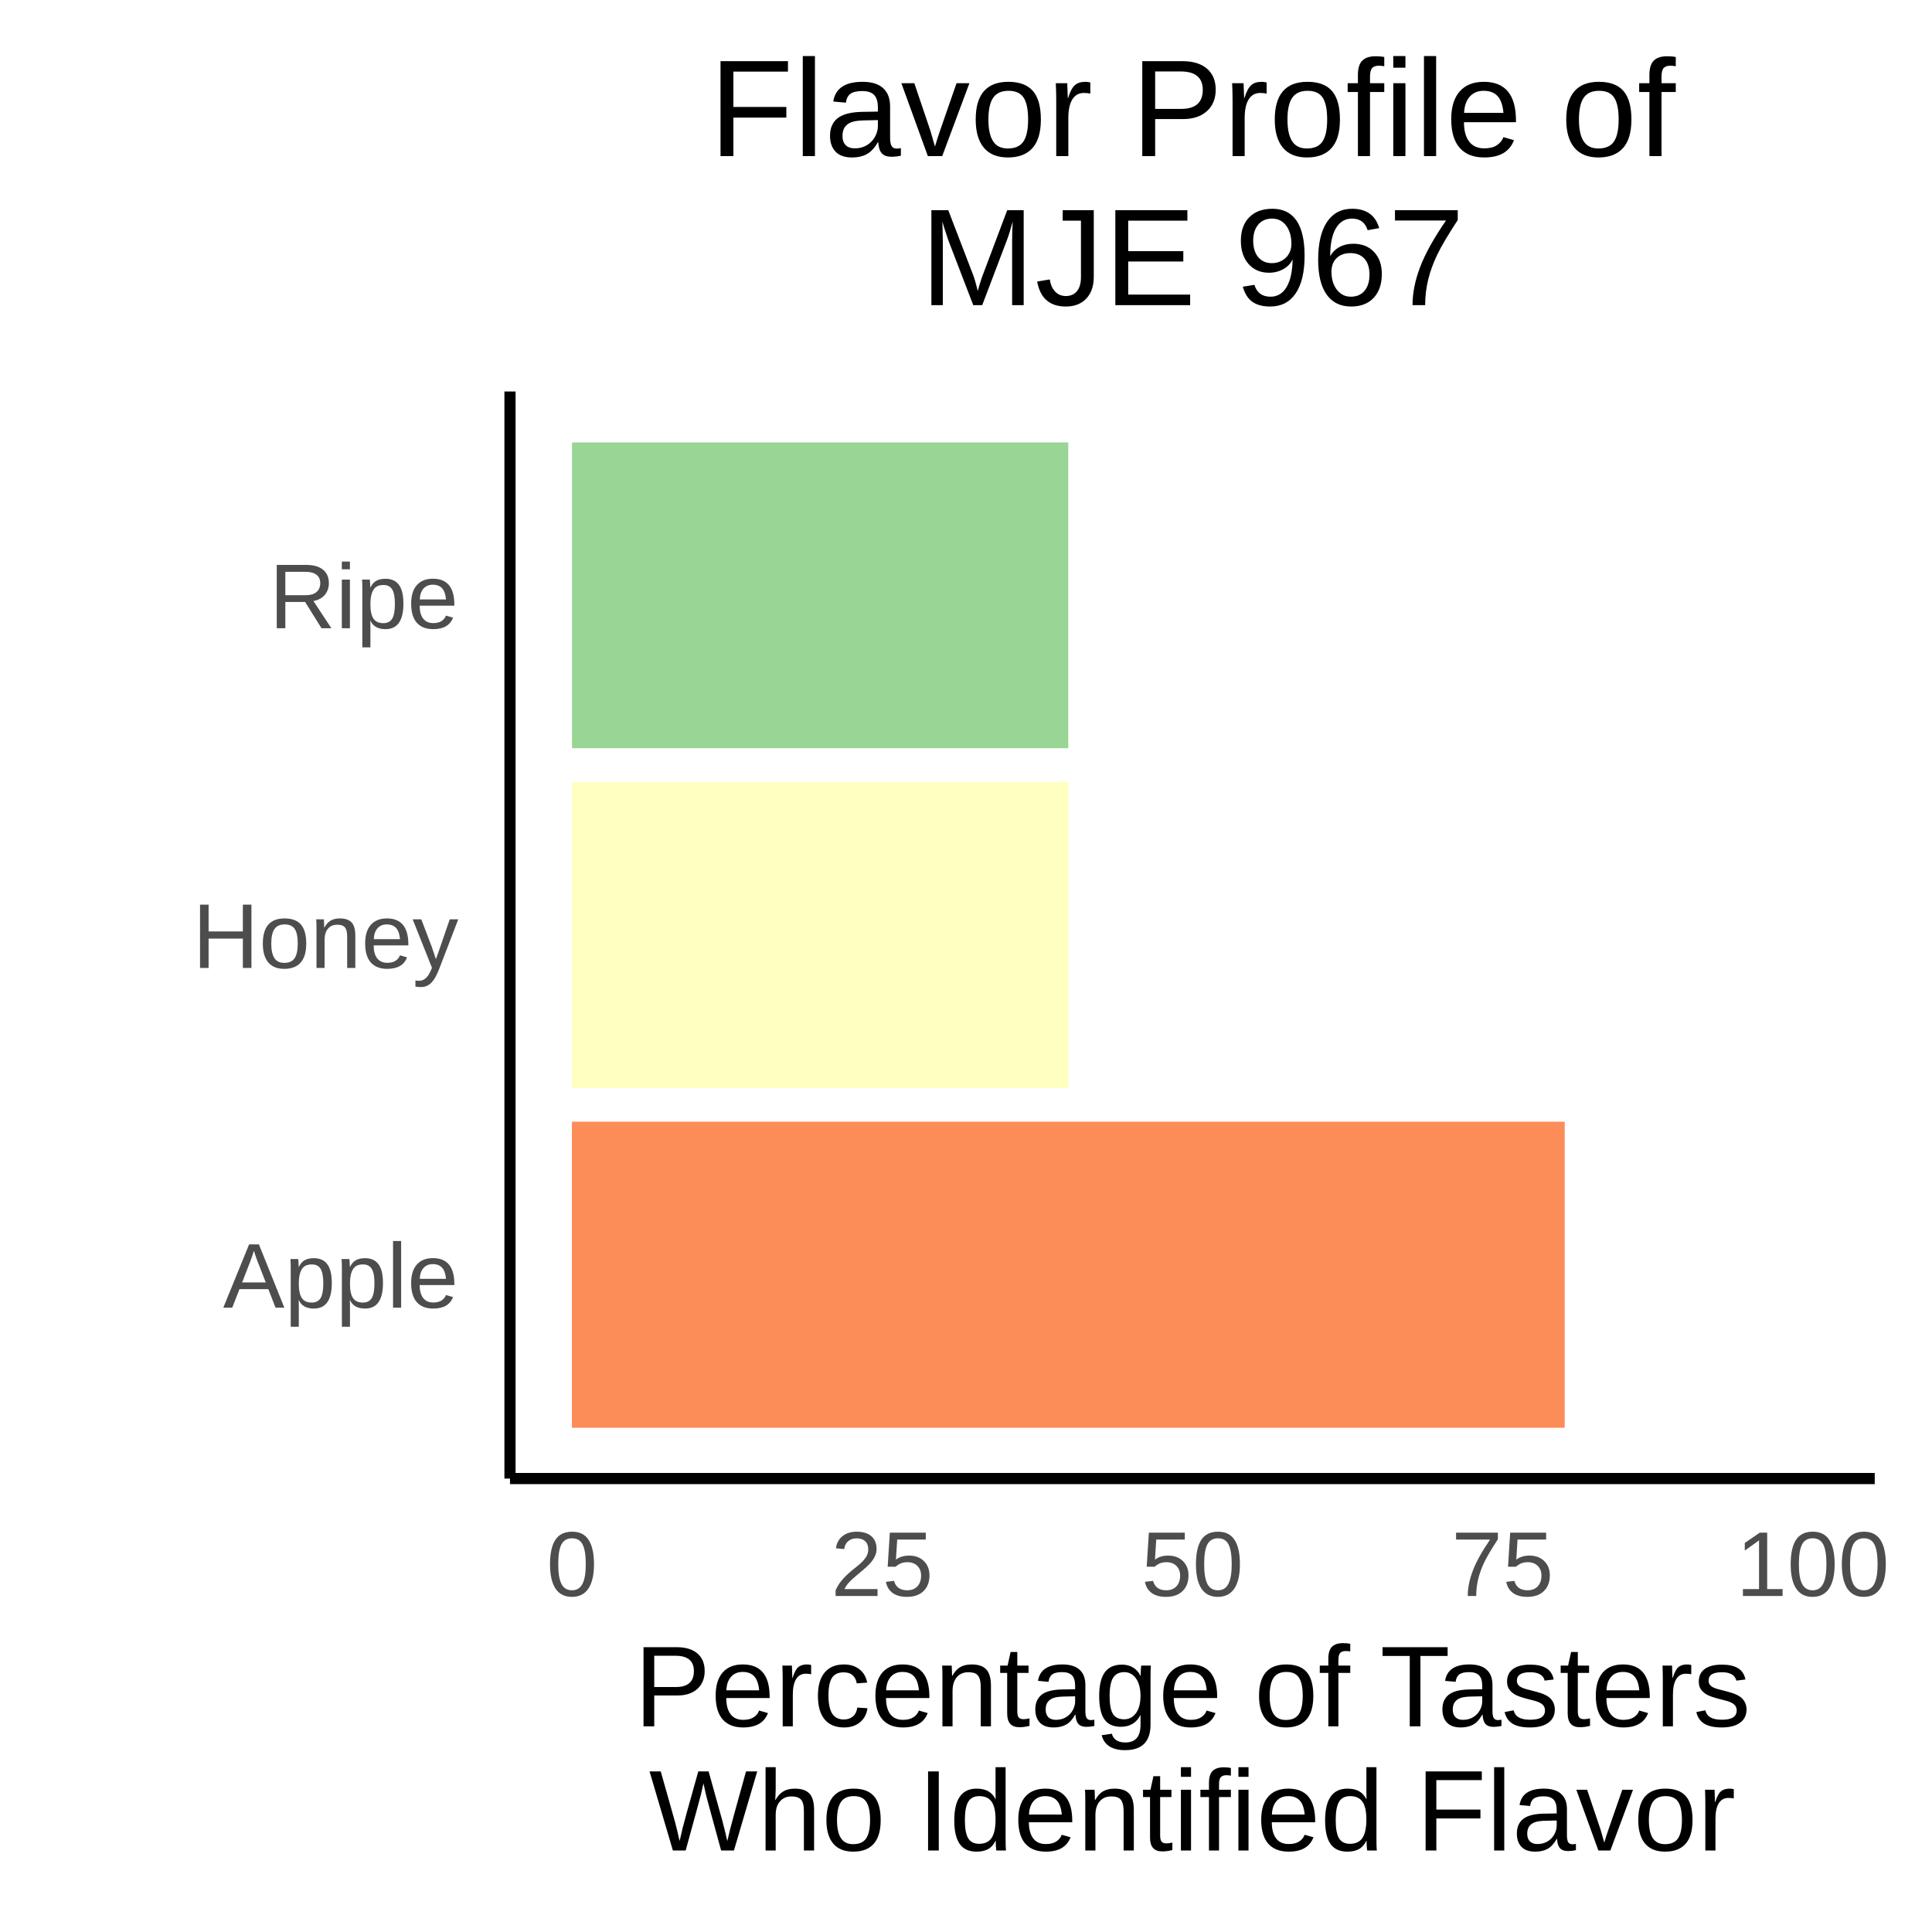
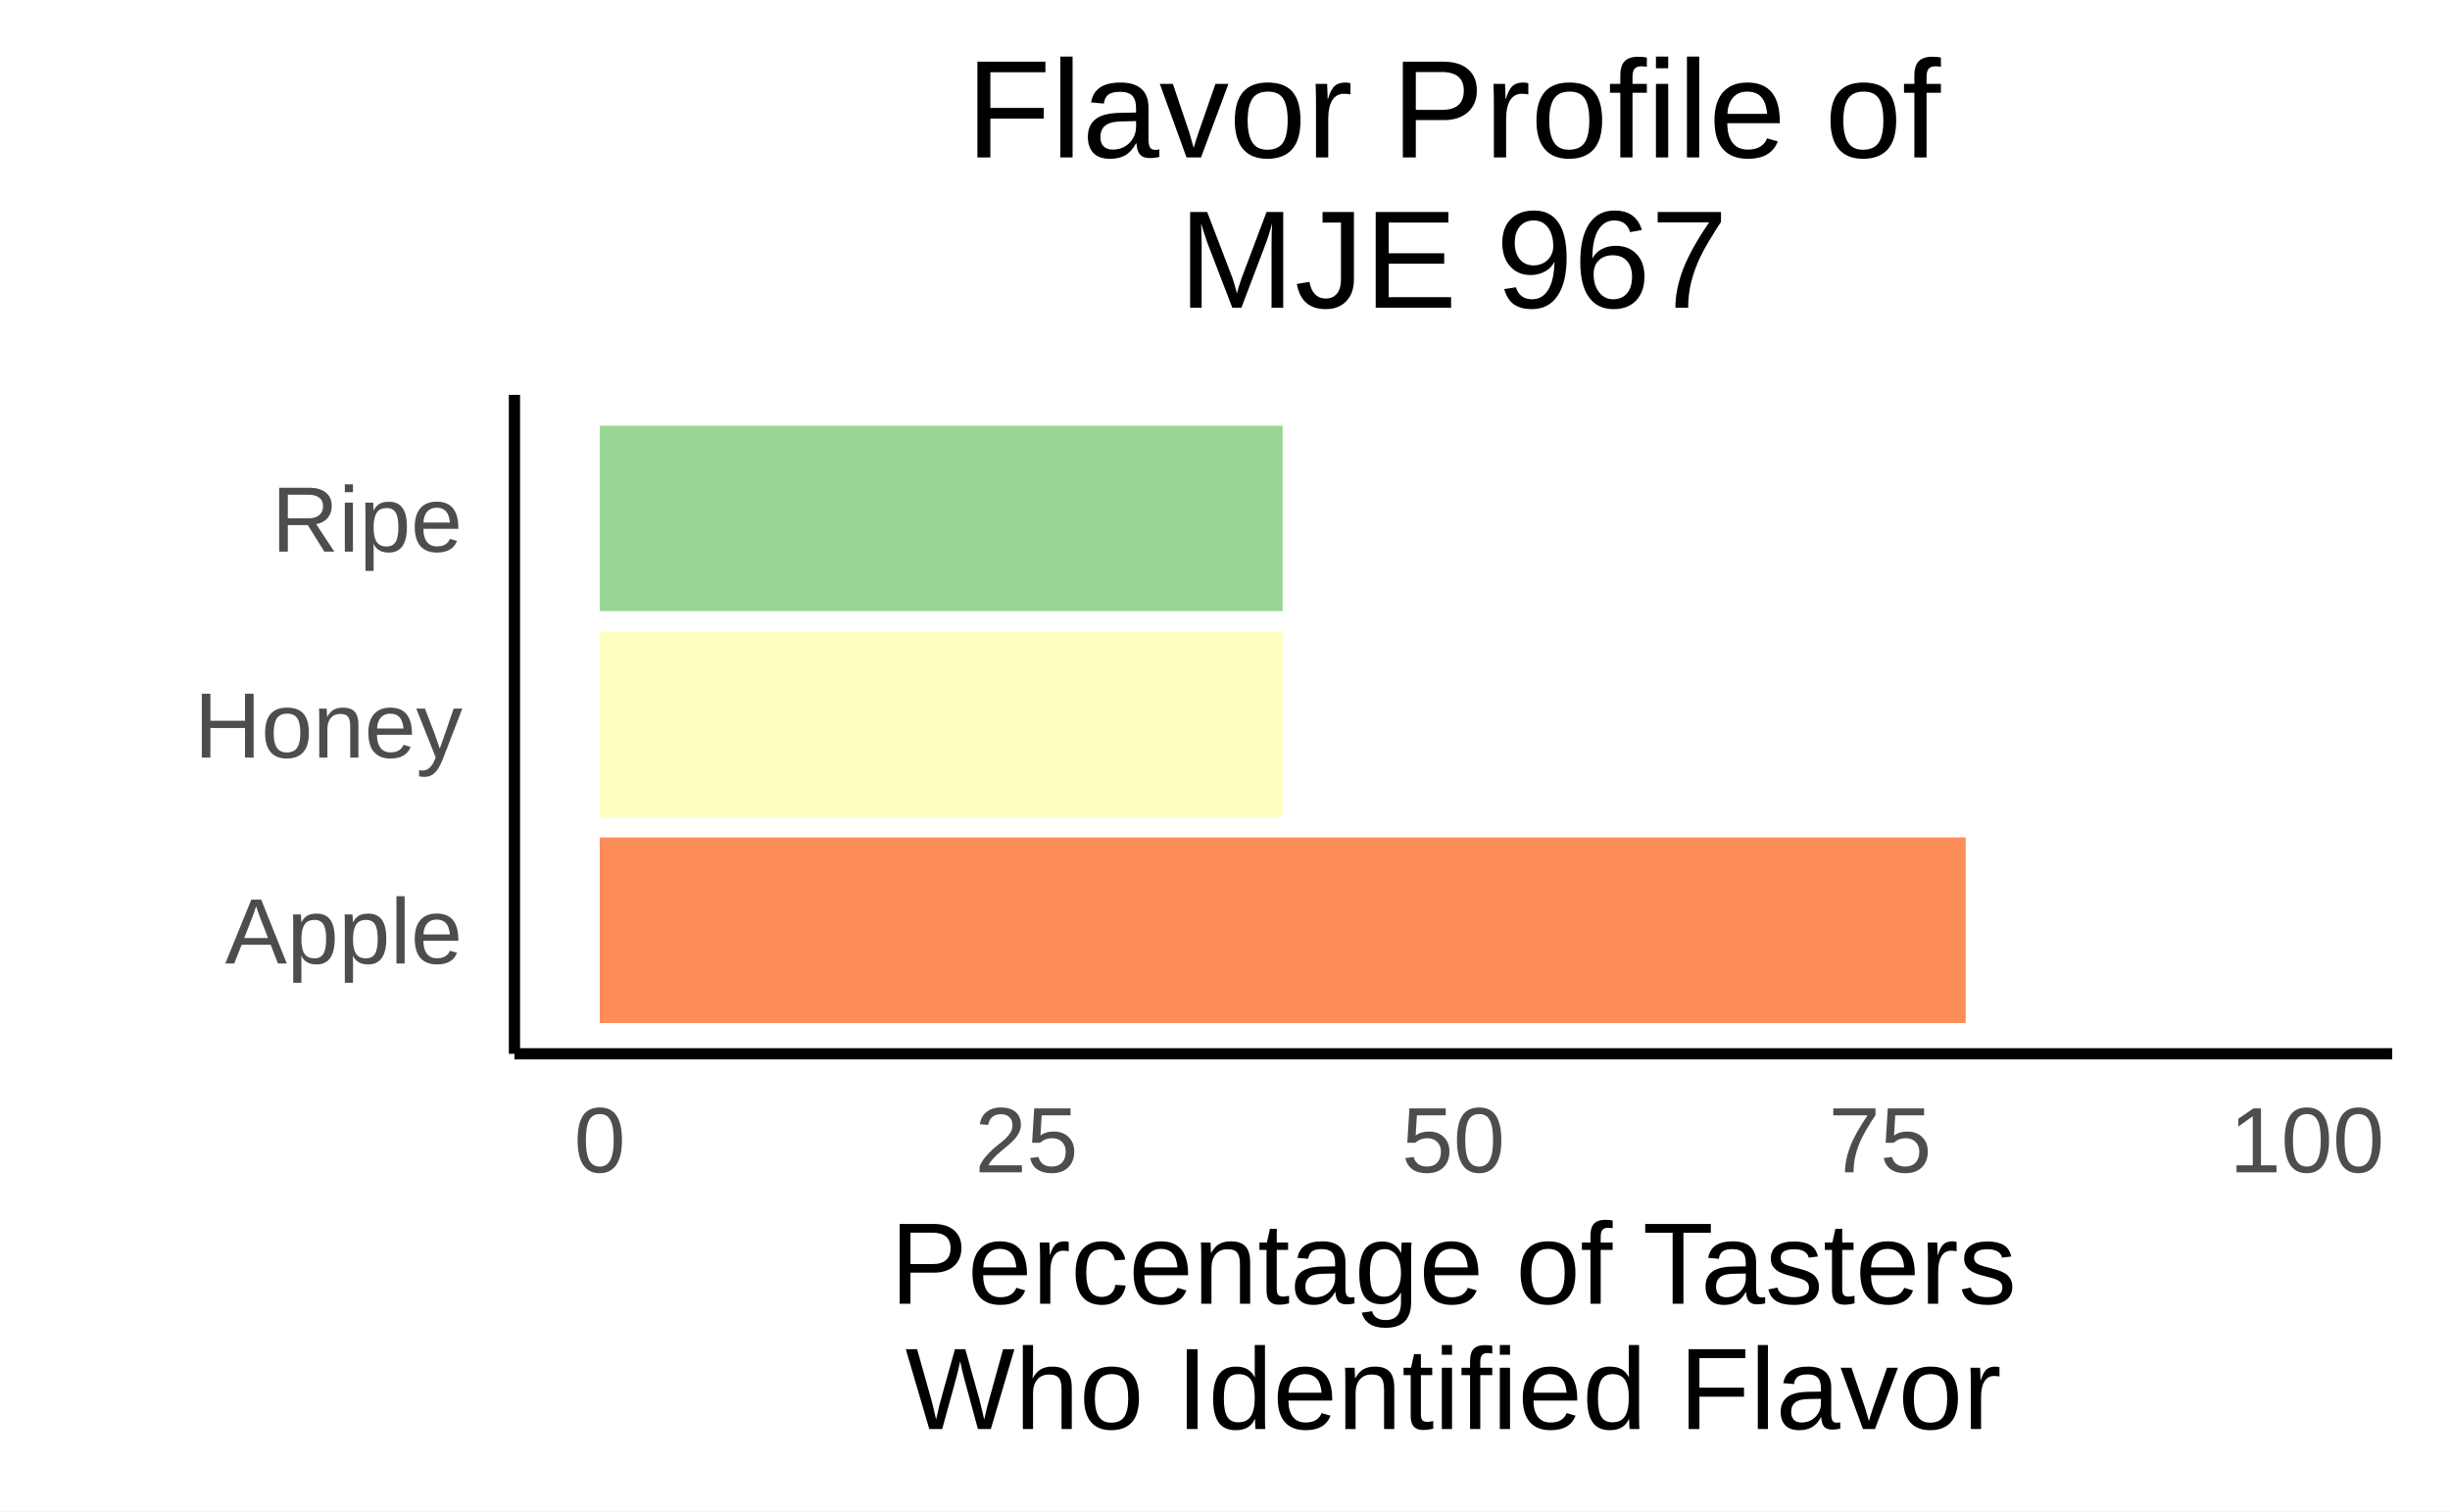
- <svg xmlns="http://www.w3.org/2000/svg" class="svglite" width="504.00pt" height="504.00pt" viewBox="0 0 504.00 504.00">
+ <svg xmlns="http://www.w3.org/2000/svg" class="svglite" width="528.00pt" height="325.71pt" viewBox="0 0 528.00 325.71">
  <defs>
    <style type="text/css">
    .svglite line, .svglite polyline, .svglite polygon, .svglite path, .svglite rect, .svglite circle {
      fill: none;
      stroke: #000000;
      stroke-linecap: round;
      stroke-linejoin: round;
      stroke-miterlimit: 10.00;
    }
    .svglite text {
      white-space: pre;
    }
  </style>
  </defs>
  <rect width="100%" height="100%" style="stroke: none; fill: #FFFFFF;" />
  <defs>
-     <clipPath id="cpMC4wMHw1MDQuMDB8MC4wMHw1MDQuMDA=">
-       <rect x="0.00" y="0.00" width="504.00" height="504.00" />
+     <clipPath id="cpMC4wMHw1MjguMDB8MC4wMHwzMjUuNzE=">
+       <rect x="0.00" y="0.00" width="528.00" height="325.71" />
    </clipPath>
  </defs>
-   <g clip-path="url(#cpMC4wMHw1MDQuMDB8MC4wMHw1MDQuMDA=)">
-     <rect x="0" y="0.00" width="504.00" height="504.00" style="stroke-width: 2.91; stroke: #FFFFFF; fill: #FFFFFF;" />
+   <g clip-path="url(#cpMC4wMHw1MjguMDB8MC4wMHwzMjUuNzE=)">
+     <rect x="0.00" y="0.00" width="528.00" height="325.71" style="stroke-width: 2.42; stroke: #FFFFFF; fill: #FFFFFF;" />
  </g>
  <defs>
-     <clipPath id="cpMTMzLjA0fDQ4OS4wNnwxMDIuMTN8Mzg1Ljcx">
-       <rect x="133.04" y="102.13" width="356.02" height="283.58" />
+     <clipPath id="cpMTEwLjg3fDUxNS41NXw4NS4xMHwyMjcuMTM=">
+       <rect x="110.87" y="85.10" width="404.68" height="142.03" />
    </clipPath>
  </defs>
-   <g clip-path="url(#cpMTMzLjA0fDQ4OS4wNnwxMDIuMTN8Mzg1Ljcx)">
-     <rect x="133.04" y="102.13" width="356.02" height="283.58" style="stroke-width: 2.91; stroke: none; fill: #FFFFFF;" />
-     <rect x="149.22" y="292.66" width="258.92" height="79.76" style="stroke-width: 1.07; stroke: none; stroke-linecap: butt; stroke-linejoin: miter; fill: #FC8D59;" />
-     <rect x="149.22" y="292.66" width="258.92" height="79.76" style="stroke-width: 1.07; stroke: none; stroke-linecap: butt; stroke-linejoin: miter; fill: #FC8D59;" />
-     <rect x="149.22" y="204.04" width="129.46" height="79.76" style="stroke-width: 1.07; stroke: none; stroke-linecap: butt; stroke-linejoin: miter; fill: #FFFFBF;" />
-     <rect x="149.22" y="115.42" width="129.46" height="79.76" style="stroke-width: 1.07; stroke: none; stroke-linecap: butt; stroke-linejoin: miter; fill: #99D594;" />
+   <g clip-path="url(#cpMTEwLjg3fDUxNS41NXw4NS4xMHwyMjcuMTM=)">
+     <rect x="110.87" y="85.10" width="404.68" height="142.03" style="stroke-width: 2.42; stroke: none; fill: #FFFFFF;" />
+     <rect x="129.26" y="180.53" width="294.31" height="39.95" style="stroke-width: 1.07; stroke: none; stroke-linecap: butt; stroke-linejoin: miter; fill: #FC8D59;" />
+     <rect x="129.26" y="180.53" width="294.31" height="39.95" style="stroke-width: 1.07; stroke: none; stroke-linecap: butt; stroke-linejoin: miter; fill: #FC8D59;" />
+     <rect x="129.26" y="136.14" width="147.16" height="39.95" style="stroke-width: 1.07; stroke: none; stroke-linecap: butt; stroke-linejoin: miter; fill: #FFFFBF;" />
+     <rect x="129.26" y="91.76" width="147.16" height="39.95" style="stroke-width: 1.07; stroke: none; stroke-linecap: butt; stroke-linejoin: miter; fill: #99D594;" />
  </g>
-   <g clip-path="url(#cpMC4wMHw1MDQuMDB8MC4wMHw1MDQuMDA=)">
-     <polyline points="133.04,385.71 133.04,102.13 " style="stroke-width: 2.91; stroke-linecap: butt;" />
-     <text x="119.59" y="341.13" text-anchor="end" style="font-size: 24.00px;fill: #4D4D4D; font-family: &quot;Arial&quot;;" textLength="61.38px" lengthAdjust="spacingAndGlyphs">Apple</text>
-     <text x="119.59" y="252.51" text-anchor="end" style="font-size: 24.00px;fill: #4D4D4D; font-family: &quot;Arial&quot;;" textLength="69.38px" lengthAdjust="spacingAndGlyphs">Honey</text>
-     <text x="119.59" y="163.89" text-anchor="end" style="font-size: 24.00px;fill: #4D4D4D; font-family: &quot;Arial&quot;;" textLength="49.36px" lengthAdjust="spacingAndGlyphs">Ripe</text>
-     <polyline points="133.04,385.71 489.06,385.71 " style="stroke-width: 2.91; stroke-linecap: butt;" />
-     <text x="149.22" y="416.34" text-anchor="middle" style="font-size: 24.00px;fill: #4D4D4D; font-family: &quot;Arial&quot;;" textLength="13.35px" lengthAdjust="spacingAndGlyphs">0</text>
-     <text x="230.13" y="416.34" text-anchor="middle" style="font-size: 24.00px;fill: #4D4D4D; font-family: &quot;Arial&quot;;" textLength="26.70px" lengthAdjust="spacingAndGlyphs">25</text>
-     <text x="311.05" y="416.34" text-anchor="middle" style="font-size: 24.00px;fill: #4D4D4D; font-family: &quot;Arial&quot;;" textLength="26.70px" lengthAdjust="spacingAndGlyphs">50</text>
-     <text x="391.96" y="416.34" text-anchor="middle" style="font-size: 24.00px;fill: #4D4D4D; font-family: &quot;Arial&quot;;" textLength="26.70px" lengthAdjust="spacingAndGlyphs">75</text>
-     <text x="472.87" y="416.34" text-anchor="middle" style="font-size: 24.00px;fill: #4D4D4D; font-family: &quot;Arial&quot;;" textLength="40.05px" lengthAdjust="spacingAndGlyphs">100</text>
-     <text x="311.05" y="450.34" text-anchor="middle" style="font-size: 30.00px; font-family: &quot;Arial&quot;;" textLength="291.30px" lengthAdjust="spacingAndGlyphs">Percentage of Tasters</text>
-     <text x="311.05" y="482.74" text-anchor="middle" style="font-size: 30.00px; font-family: &quot;Arial&quot;;" textLength="283.47px" lengthAdjust="spacingAndGlyphs">Who Identified Flavor</text>
-     <text x="311.05" y="40.72" text-anchor="middle" style="font-size: 36.00px; font-family: &quot;Arial&quot;;" textLength="252.09px" lengthAdjust="spacingAndGlyphs">Flavor Profile of</text>
-     <text x="311.05" y="79.60" text-anchor="middle" style="font-size: 36.00px; font-family: &quot;Arial&quot;;" textLength="142.07px" lengthAdjust="spacingAndGlyphs">MJE 967</text>
+   <g clip-path="url(#cpMC4wMHw1MjguMDB8MC4wMHwzMjUuNzE=)">
+     <polyline points="110.87,227.13 110.87,85.10 " style="stroke-width: 2.42; stroke-linecap: butt;" />
+     <text x="99.66" y="207.66" text-anchor="end" style="font-size: 20.00px;fill: #4D4D4D; font-family: &quot;Arial&quot;;" textLength="51.16px" lengthAdjust="spacingAndGlyphs">Apple</text>
+     <text x="99.66" y="163.28" text-anchor="end" style="font-size: 20.00px;fill: #4D4D4D; font-family: &quot;Arial&quot;;" textLength="57.82px" lengthAdjust="spacingAndGlyphs">Honey</text>
+     <text x="99.66" y="118.89" text-anchor="end" style="font-size: 20.00px;fill: #4D4D4D; font-family: &quot;Arial&quot;;" textLength="41.13px" lengthAdjust="spacingAndGlyphs">Ripe</text>
+     <polyline points="110.87,227.13 515.55,227.13 " style="stroke-width: 2.42; stroke-linecap: butt;" />
+     <text x="129.26" y="252.66" text-anchor="middle" style="font-size: 20.00px;fill: #4D4D4D; font-family: &quot;Arial&quot;;" textLength="11.12px" lengthAdjust="spacingAndGlyphs">0</text>
+     <text x="221.23" y="252.66" text-anchor="middle" style="font-size: 20.00px;fill: #4D4D4D; font-family: &quot;Arial&quot;;" textLength="22.25px" lengthAdjust="spacingAndGlyphs">25</text>
+     <text x="313.21" y="252.66" text-anchor="middle" style="font-size: 20.00px;fill: #4D4D4D; font-family: &quot;Arial&quot;;" textLength="22.25px" lengthAdjust="spacingAndGlyphs">50</text>
+     <text x="405.18" y="252.66" text-anchor="middle" style="font-size: 20.00px;fill: #4D4D4D; font-family: &quot;Arial&quot;;" textLength="22.25px" lengthAdjust="spacingAndGlyphs">75</text>
+     <text x="497.15" y="252.66" text-anchor="middle" style="font-size: 20.00px;fill: #4D4D4D; font-family: &quot;Arial&quot;;" textLength="33.37px" lengthAdjust="spacingAndGlyphs">100</text>
+     <text x="313.21" y="281.00" text-anchor="middle" style="font-size: 25.00px; font-family: &quot;Arial&quot;;" textLength="242.73px" lengthAdjust="spacingAndGlyphs">Percentage of Tasters</text>
+     <text x="313.21" y="308.00" text-anchor="middle" style="font-size: 25.00px; font-family: &quot;Arial&quot;;" textLength="236.21px" lengthAdjust="spacingAndGlyphs">Who Identified Flavor</text>
+     <text x="313.21" y="33.93" text-anchor="middle" style="font-size: 30.00px; font-family: &quot;Arial&quot;;" textLength="210.09px" lengthAdjust="spacingAndGlyphs">Flavor Profile of</text>
+     <text x="313.21" y="66.33" text-anchor="middle" style="font-size: 30.00px; font-family: &quot;Arial&quot;;" textLength="118.39px" lengthAdjust="spacingAndGlyphs">MJE 967</text>
  </g>
</svg>
